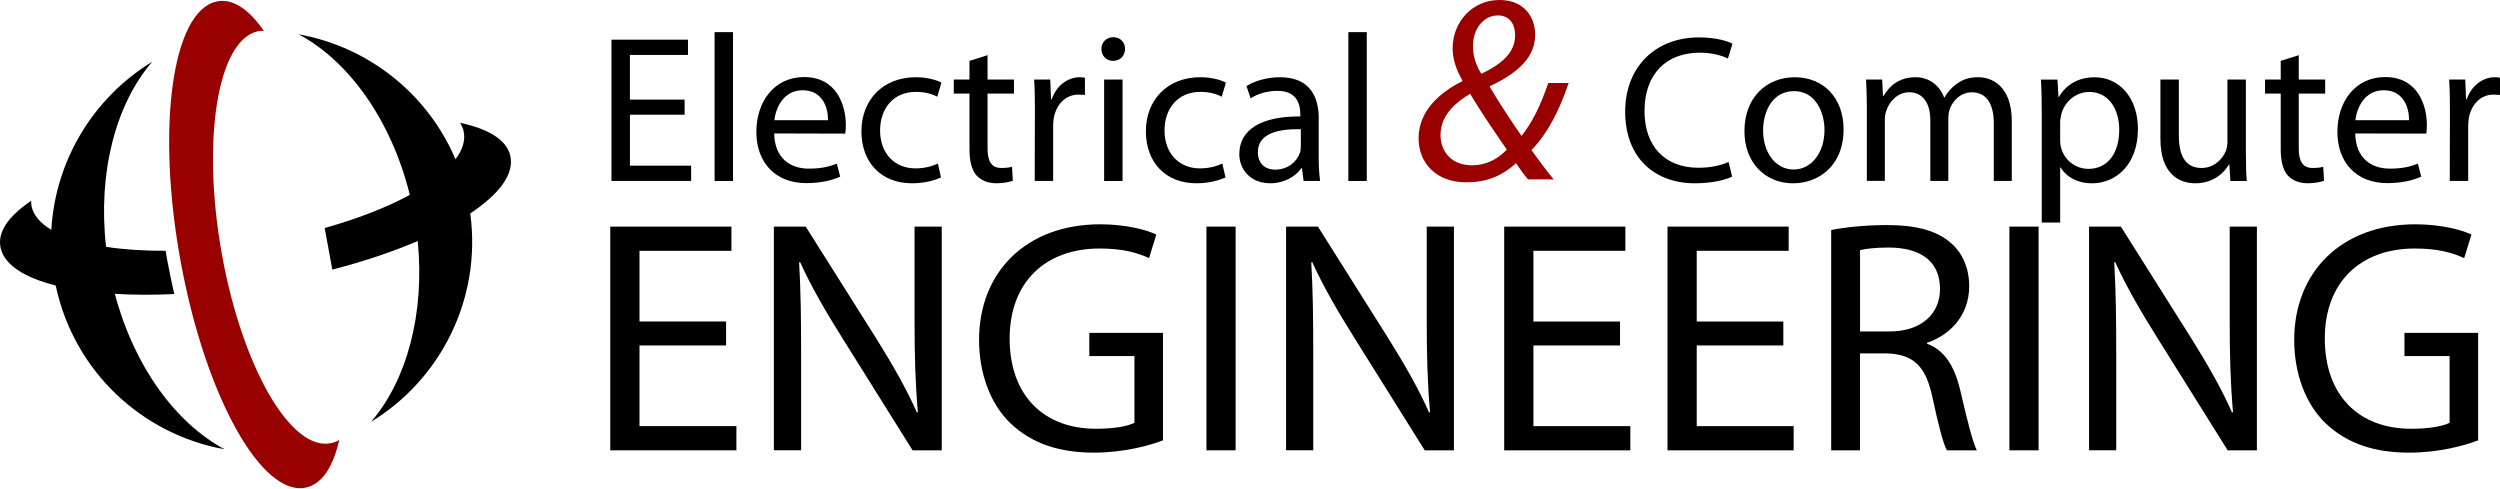
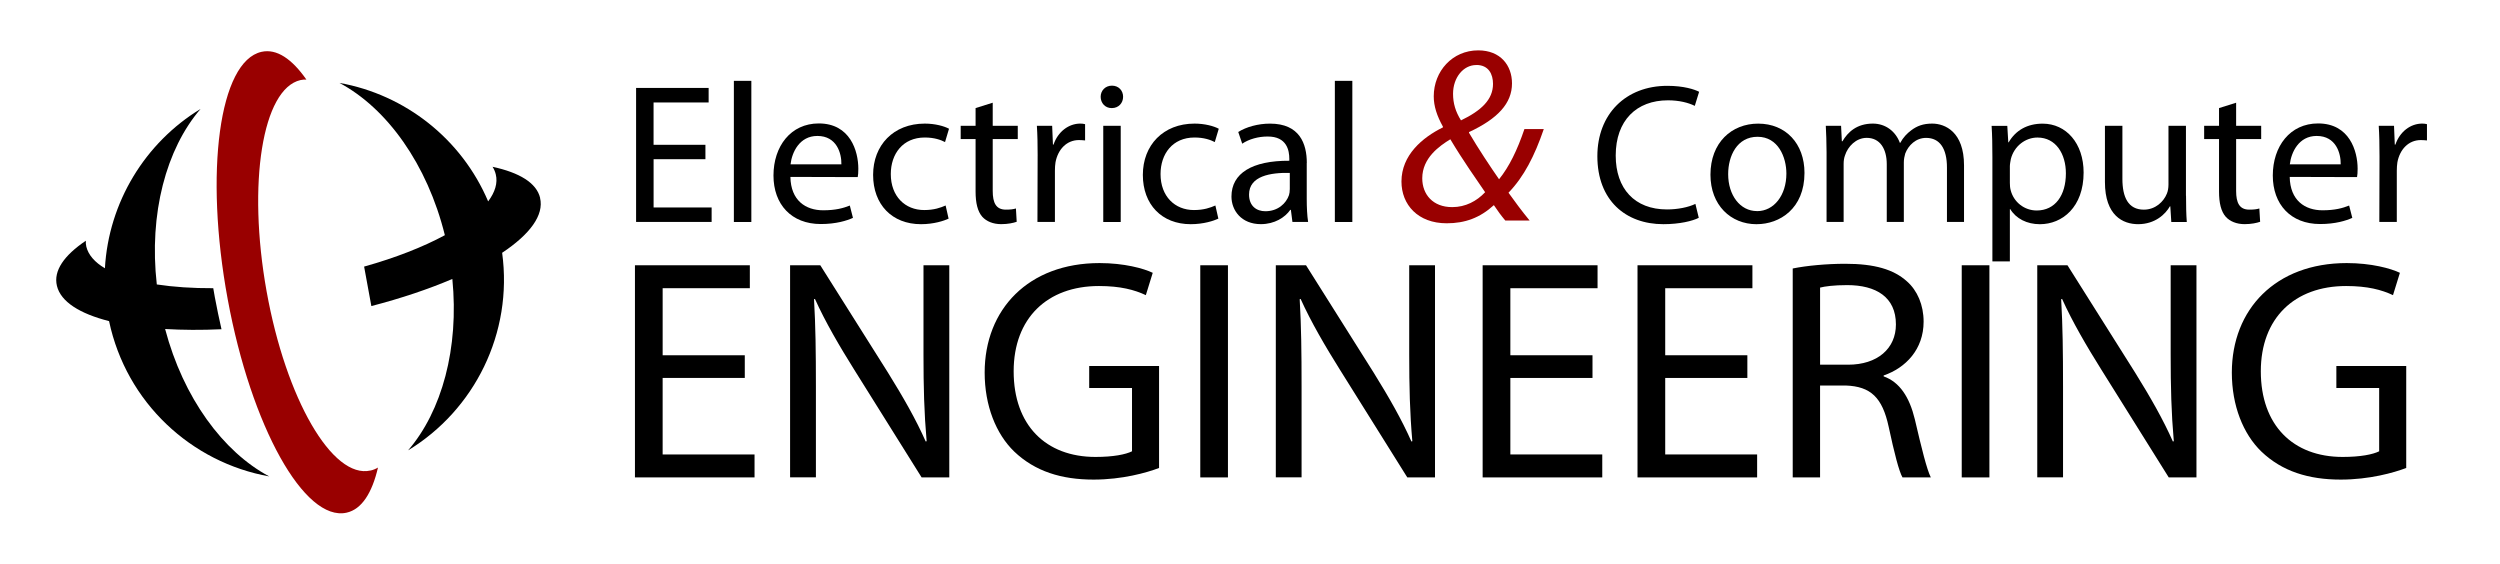
- <svg xmlns="http://www.w3.org/2000/svg" version="1.1" id="svg2185" x="0px" y="0px" width="300.496px" height="58.679px" viewBox="0 0 300.496 58.679" enable-background="new 0 0 300.496 58.679" xml:space="preserve">
+ <svg xmlns="http://www.w3.org/2000/svg" version="1.1" id="svg2185" x="0px" y="0px" width="260.25px" height="58.679px" viewBox="20.998 0 260.25 58.679" enable-background="new 20.998 0 260.25 58.679" xml:space="preserve">
  <g id="g2195">
-     <path id="path2197" d="M27.002,54.003c-5.875-3.129-10.898-9.98-13.199-18.684c2.207,0.129,4.602,0.148,7.145,0.027   c-0.301-1.324-0.586-2.68-0.844-4.059c-0.07-0.379-0.133-0.758-0.199-1.141c-2.621,0.012-5.031-0.152-7.156-0.476   c-1.016-8.965,1.188-17.195,5.547-22.246C11.245,11.711,6.643,19.273,6.17,27.625c-1.27-0.754-2.09-1.676-2.355-2.738   c-0.063-0.258-0.078-0.512-0.063-0.754C1.01,25.98-0.376,27.93,0.088,29.851c0.484,2.016,2.895,3.527,6.609,4.469   c2.188,10.344,10.434,17.926,20.316,19.688" />
-     <path id="path2199" d="M61.338,18.707c-0.461-1.922-2.645-3.215-6.031-3.949c0.18,0.285,0.32,0.602,0.406,0.953   c0.273,1.102-0.094,2.266-0.965,3.434c-3.359-7.918-10.523-13.531-18.852-15.02C41.913,7.324,47.038,14.43,49.26,23.426   c-2.754,1.488-6.242,2.863-10.234,3.98c0.035,0.188,0.07,0.383,0.105,0.574c0.277,1.5,0.551,2.976,0.813,4.429   c3.809-0.988,7.277-2.16,10.266-3.437c0.871,8.761-1.332,16.773-5.609,21.726c8.395-5.105,13.313-14.844,11.922-25.042   c3.504-2.328,5.336-4.77,4.805-6.961" />
-     <path id="path2201" fill="#990000" d="M39.834,53.253c-4.82,1.109-10.723-9.066-13.172-22.73   c-2.449-13.667-0.523-25.648,4.297-26.757c0.258-0.063,0.512-0.074,0.754-0.059c-1.832-2.621-3.77-3.953-5.695-3.52   c-5.344,1.191-7.262,15.234-4.281,31.367c2.977,16.129,9.727,28.234,15.07,27.043c1.922-0.43,3.227-2.5,3.977-5.719   c-0.285,0.168-0.602,0.301-0.953,0.383" />
-     <path id="path2203" d="M82.292,13.793h-6.574v6.121h7.355v1.836h-9.574V4.766h9.195v1.84h-6.98v5.367h6.574v1.813" />
-     <path id="path2205" d="M85.893,21.754h2.215V3.863h-2.215V21.754z" />
-     <path id="path2207" d="M93.077,14.449c0.176-1.535,1.133-3.602,3.398-3.602c2.469,0,3.074,2.215,3.047,3.602h-6.449H93.077z    M101.593,16.059c0.05-0.25,0.074-0.602,0.074-1.055c0-2.242-1.032-5.742-5.012-5.742c-3.551,0-5.742,2.895-5.742,6.602   c0,3.652,2.266,6.148,5.996,6.148c1.938,0,3.297-0.426,4.078-0.781l-0.398-1.563c-0.805,0.324-1.79,0.602-3.375,0.602   c-2.215,0-4.105-1.234-4.156-4.23l8.539,0.023" />
-     <path id="path2209" d="M113.112,21.328c-0.578,0.273-1.863,0.703-3.5,0.703c-3.68,0-6.07-2.492-6.07-6.25   c0-3.754,2.566-6.5,6.551-6.5c1.308,0,2.468,0.324,3.07,0.652l-0.504,1.688c-0.527-0.273-1.359-0.578-2.566-0.578   c-2.797,0-4.309,2.09-4.309,4.637c0,2.82,1.812,4.559,4.23,4.559c1.258,0,2.09-0.301,2.719-0.578l0.375,1.66" />
-     <path id="path2211" d="M118.702,6.637v2.922h3.176v1.688h-3.176v6.574c0,1.512,0.426,2.367,1.66,2.367   c0.602,0,0.953-0.047,1.281-0.148l0.098,1.688c-0.426,0.148-1.106,0.301-1.965,0.301c-1.031,0-1.863-0.352-2.391-0.93   c-0.601-0.68-0.855-1.762-0.855-3.199v-6.652h-1.887V9.559h1.887V7.316l2.164-0.68" />
-     <path id="path2213" d="M124.397,13.363c0-1.434-0.023-2.668-0.097-3.805h1.937l0.098,2.391h0.074   c0.551-1.637,1.914-2.668,3.398-2.668c0.223,0,0.403,0.023,0.602,0.074v2.063c-0.25-0.023-0.477-0.047-0.777-0.047   c-1.559,0-2.668,1.184-2.973,2.82c-0.051,0.324-0.074,0.68-0.074,1.059v6.5h-2.215l0.023-8.391" />
-     <path id="path2215" d="M132.714,21.754V9.559h2.214v12.195H132.714z M133.772,7.316c-0.828,0-1.387-0.652-1.387-1.434   c0-0.777,0.579-1.41,1.434-1.41c0.856,0,1.41,0.629,1.41,1.41c0,0.777-0.554,1.434-1.433,1.434H133.772" />
-     <path id="path2217" d="M147.303,21.328c-0.578,0.273-1.863,0.703-3.5,0.703c-3.675,0-6.07-2.492-6.07-6.25   c0-3.754,2.567-6.5,6.551-6.5c1.309,0,2.469,0.324,3.07,0.652l-0.504,1.688c-0.527-0.273-1.359-0.578-2.566-0.578   c-2.797,0-4.309,2.09-4.309,4.637c0,2.82,1.813,4.559,4.231,4.559c1.258,0,2.09-0.301,2.719-0.578l0.375,1.66" />
-     <path id="path2219" d="M156.35,17.648c0,0.227-0.022,0.477-0.097,0.703c-0.353,1.031-1.383,2.039-2.996,2.039   c-1.106,0-2.063-0.652-2.063-2.113c0-2.367,2.746-2.797,5.164-2.746v2.113L156.35,17.648z M158.514,14.273   c0-2.441-0.906-4.988-4.66-4.988c-1.535,0-3.022,0.426-4.031,1.059l0.504,1.484c0.855-0.578,2.04-0.906,3.199-0.906   c2.492-0.023,2.771,1.813,2.771,2.82v0.25c-4.711-0.023-7.333,1.586-7.333,4.535c0,1.762,1.257,3.5,3.726,3.5   c1.737,0,3.071-0.855,3.728-1.813h0.074l0.198,1.535h1.987c-0.125-0.828-0.174-1.863-0.174-2.922V14.27" />
-     <path id="path2221" d="M162.069,21.754h2.216V3.863h-2.216V21.754z" />
-     <path id="path2223" d="M208.19,21.227c-0.78,0.402-2.418,0.805-4.483,0.805c-4.785,0-8.363-3.023-8.363-8.617   c0-5.34,3.601-8.918,8.867-8.918c2.09,0,3.449,0.453,4.031,0.754l-0.552,1.785c-0.806-0.402-1.987-0.703-3.397-0.703   c-3.981,0-6.625,2.543-6.625,7.004c0,4.184,2.39,6.828,6.5,6.828c1.358,0,2.717-0.273,3.601-0.703l0.426,1.762" />
-     <path id="path2225" d="M215.574,20.371c-2.142,0-3.652-2.016-3.652-4.684c0-2.316,1.131-4.734,3.726-4.734   c2.617,0,3.653,2.594,3.653,4.66c0,2.77-1.586,4.762-3.704,4.762h-0.022V20.371z M215.55,22.031c2.894,0,6.046-1.965,6.046-6.5   c0-3.703-2.367-6.246-5.871-6.246c-3.351,0-6.048,2.391-6.048,6.477c0,3.852,2.568,6.273,5.845,6.273h0.024" />
-     <path id="path2227" d="M224.393,12.859c0-1.281-0.05-2.293-0.097-3.301h1.937l0.099,1.965h0.073   c0.681-1.156,1.813-2.242,3.856-2.242c1.636,0,2.894,1.008,3.425,2.441h0.047c0.375-0.703,0.879-1.207,1.384-1.586   c0.729-0.551,1.512-0.855,2.668-0.855c1.637,0,4.03,1.059,4.03,5.289v7.18h-2.164v-6.902c0-2.367-0.883-3.754-2.644-3.754   c-1.282,0-2.239,0.93-2.646,1.988c-0.098,0.324-0.176,0.73-0.176,1.105v7.559h-2.164v-7.305c0-1.965-0.854-3.352-2.543-3.352   c-1.358,0-2.394,1.105-2.746,2.215c-0.125,0.324-0.176,0.703-0.176,1.082v7.355h-2.164v-8.895" />
-     <path id="path2229" d="M247.628,14.676c0-0.273,0.074-0.602,0.125-0.906c0.424-1.66,1.863-2.719,3.375-2.719   c2.343,0,3.601,2.09,3.601,4.535c0,2.797-1.358,4.711-3.703,4.711c-1.558,0-2.922-1.059-3.301-2.594   c-0.074-0.273-0.097-0.602-0.097-0.906v-2.113V14.676z M245.414,26.746h2.215v-6.625h0.049c0.728,1.207,2.115,1.914,3.755,1.914   c2.844,0,5.543-2.168,5.543-6.551c0-3.703-2.214-6.195-5.19-6.195c-1.966,0-3.427,0.855-4.31,2.367h-0.048l-0.125-2.09h-1.987   c0.074,1.156,0.099,2.418,0.099,3.98V26.75" />
-     <path id="path2231" d="M269.957,18.43c0,1.258,0.022,2.367,0.097,3.324h-1.964l-0.125-1.988h-0.051   c-0.552,0.98-1.863,2.266-4.029,2.266c-1.913,0-4.206-1.082-4.206-5.34V9.563h2.215v6.727c0,2.316,0.728,3.902,2.719,3.902   c1.484,0,2.521-1.031,2.923-2.039c0.125-0.301,0.198-0.703,0.198-1.133V9.563h2.216v8.867" />
-     <path id="path2233" d="M276.307,6.637v2.922h3.176v1.688h-3.176v6.574c0,1.512,0.426,2.367,1.661,2.367   c0.601,0,0.957-0.047,1.281-0.148l0.101,1.688c-0.425,0.148-1.108,0.301-1.966,0.301c-1.03,0-1.862-0.352-2.389-0.93   c-0.603-0.68-0.856-1.762-0.856-3.199v-6.652h-1.886V9.559h1.886V7.316l2.164-0.68" />
-     <path id="path2235" d="M283.112,14.449c0.177-1.535,1.134-3.602,3.402-3.602c2.469,0,3.071,2.215,3.047,3.602H283.112z    M291.632,16.059c0.05-0.25,0.074-0.602,0.074-1.055c0-2.242-1.031-5.742-5.013-5.742c-3.551,0-5.741,2.895-5.741,6.602   c0,3.652,2.266,6.148,5.996,6.148c1.936,0,3.301-0.426,4.081-0.781l-0.401-1.563c-0.805,0.324-1.785,0.602-3.375,0.602   c-2.215,0-4.106-1.234-4.157-4.23l8.543,0.023" />
-     <path id="path2237" d="M294.479,13.363c0-1.434-0.022-2.668-0.097-3.805h1.937l0.099,2.391h0.074   c0.555-1.637,1.913-2.668,3.401-2.668c0.224,0,0.403,0.023,0.603,0.074v2.063c-0.25-0.023-0.478-0.047-0.777-0.047   c-1.563,0-2.668,1.184-2.973,2.82c-0.047,0.324-0.074,0.68-0.074,1.059v6.5h-2.215l0.022-8.391" />
-     <path id="path2239" d="M87.276,41.523h-10.41v9.695h11.648v2.91h-15.16v-26.89h14.563v2.91H76.866v8.496h10.41v2.871" />
-     <path id="path2241" d="M93.018,54.128v-26.89h3.828l8.579,13.605c1.953,3.148,3.55,5.941,4.785,8.734l0.117-0.039   c-0.316-3.59-0.399-6.859-0.399-11.012V27.238h3.27v26.89h-3.508l-8.535-13.645c-1.875-2.992-3.668-6.063-4.984-8.977l-0.117,0.035   c0.195,3.391,0.238,6.621,0.238,11.09v11.488h-3.27" />
-     <path id="path2243" d="M139.784,52.933c-1.555,0.598-4.668,1.473-8.297,1.473c-4.066,0-7.418-1.035-10.055-3.551   c-2.312-2.23-3.75-5.824-3.75-10.012c0-8.02,5.547-13.882,14.563-13.882c3.109,0,5.586,0.676,6.742,1.234l-0.875,2.832   c-1.434-0.676-3.23-1.156-5.941-1.156c-6.543,0-10.813,4.066-10.813,10.813c0,6.82,4.067,10.852,10.371,10.852   c2.274,0,3.828-0.316,4.629-0.715V42.8h-5.426v-2.793h8.856v12.926" />
-     <path id="path2245" d="M145.011,54.128h3.507v-26.89h-3.507V54.128z" />
-     <path id="path2247" d="M154.585,54.128v-26.89h3.828l8.573,13.605c1.953,3.148,3.552,5.941,4.785,8.734l0.117-0.039   c-0.315-3.59-0.397-6.859-0.397-11.012V27.238h3.27v26.89h-3.512l-8.535-13.645c-1.875-2.992-3.668-6.063-4.985-8.977l-0.117,0.035   c0.199,3.391,0.238,6.621,0.238,11.09v11.488h-3.269" />
-     <path id="path2249" d="M194.725,41.523h-10.41v9.695h11.649v2.91h-15.162v-26.89h14.564v2.91h-11.052v8.496h10.41v2.871" />
-     <path id="path2251" d="M214.354,41.523h-10.41v9.695h11.649v2.91h-15.161v-26.89h14.563v2.91h-11.052v8.496h10.41v2.871" />
-     <path id="path2253" d="M223.574,30.07c0.598-0.156,1.754-0.316,3.43-0.316c3.668,0,6.183,1.515,6.183,4.984   c0,3.07-2.351,5.105-6.062,5.105h-3.551V30.07z M220.1,54.128h3.469V42.48h3.271c3.147,0.117,4.625,1.516,5.425,5.227   c0.719,3.352,1.313,5.664,1.754,6.422h3.59c-0.515-1.035-1.155-3.629-2.03-7.379c-0.677-2.793-1.914-4.707-3.949-5.426v-0.117   c2.793-0.957,5.065-3.309,5.065-6.82c0-2.113-0.797-3.949-2.112-5.105c-1.677-1.516-4.106-2.23-7.817-2.23   c-2.351,0-4.906,0.238-6.66,0.598V54.14" />
-     <path id="path2255" d="M241.526,54.128h3.509v-26.89h-3.509V54.128z" />
-     <path id="path2257" d="M251.1,54.128v-26.89h3.827l8.576,13.605c1.953,3.148,3.55,5.941,4.785,8.734l0.116-0.039   c-0.315-3.59-0.397-6.859-0.397-11.012V27.238h3.269v26.89h-3.512l-8.535-13.645c-1.875-2.992-3.668-6.063-4.983-8.977   l-0.117,0.035c0.195,3.391,0.238,6.621,0.238,11.09v11.488h-3.271" />
-     <path id="path2259" d="M297.862,52.933c-1.555,0.598-4.663,1.473-8.297,1.473c-4.065,0-7.422-1.035-10.054-3.551   c-2.313-2.23-3.75-5.824-3.75-10.012c0-8.02,5.542-13.882,14.563-13.882c3.108,0,5.586,0.676,6.741,1.234l-0.875,2.832   c-1.433-0.676-3.229-1.156-5.94-1.156c-6.543,0-10.813,4.066-10.813,10.813c0,6.82,4.067,10.852,10.371,10.852   c2.274,0,3.827-0.316,4.629-0.715V42.8h-5.425v-2.793h8.855v12.926" />
-     <path id="path2261" fill="#990000" d="M176.925,19.867c-2.422,0-3.778-1.602-3.778-3.652c0-2.578,2.172-4.094,3.56-4.945   c1.573,2.645,3.397,5.227,4.41,6.711c-1.07,1.133-2.488,1.887-4.156,1.887h-0.028H176.925z M186.753,21.566   c-1.035-1.258-1.887-2.426-2.676-3.523c1.952-2.016,3.307-4.66,4.473-8.063h-2.454c-0.91,2.676-1.921,4.754-3.214,6.359   c-1.098-1.574-2.641-3.902-3.809-5.891v-0.09c3.651-1.699,5.448-3.648,5.448-6.172c0-2.27-1.448-4.188-4.28-4.188   c-3.277,0-5.638,2.645-5.638,5.824c0,1.258,0.407,2.484,1.164,3.844v0.094c-2.613,1.289-5.257,3.523-5.257,6.863   c0,2.93,2.078,5.293,5.734,5.293c2.328,0,4.215-0.691,5.979-2.301c0.504,0.754,0.914,1.32,1.446,1.949h3.086H186.753z    M180.011,1.852c1.541,0,2.105,1.16,2.105,2.395c0,2.012-1.509,3.398-4.06,4.629c-0.69-1.098-1.007-2.168-1.007-3.367   c0-2.078,1.32-3.648,2.929-3.648h0.032" />
+     <path id="path2197" d="M49.027,49.596c-4.825-2.57-8.951-8.198-10.84-15.346c1.813,0.106,3.779,0.122,5.868,0.023   c-0.247-1.088-0.481-2.201-0.693-3.334c-0.058-0.311-0.109-0.622-0.164-0.937c-2.152,0.009-4.132-0.125-5.877-0.391   c-0.834-7.362,0.976-14.122,4.556-18.271c-5.791,3.52-9.57,9.73-9.958,16.589c-1.043-0.619-1.717-1.376-1.935-2.249   c-0.051-0.212-0.064-0.42-0.051-0.619c-2.252,1.518-3.391,3.118-3.009,4.696c0.398,1.656,2.377,2.897,5.428,3.671   c1.796,8.495,8.569,14.722,16.686,16.169" />
+     <path id="path2199" d="M77.227,20.607c-0.378-1.579-2.172-2.641-4.953-3.244c0.147,0.234,0.263,0.494,0.333,0.783   c0.225,0.905-0.077,1.861-0.792,2.82c-2.759-6.503-8.643-11.113-15.482-12.335c4.94,2.627,9.15,8.463,10.975,15.852   c-2.262,1.223-5.127,2.352-8.406,3.269c0.029,0.154,0.058,0.314,0.087,0.472c0.228,1.232,0.453,2.444,0.667,3.638   c3.128-0.813,5.977-1.773,8.431-2.823c0.715,7.195-1.094,13.776-4.607,17.843c6.894-4.193,10.933-12.19,9.791-20.567   c2.878-1.912,4.382-3.917,3.946-5.717" />
+     <path id="path2201" fill="#990000" d="M59.566,48.979c-3.959,0.912-8.807-7.445-10.818-18.668   c-2.012-11.225-0.43-21.064,3.529-21.975c0.212-0.051,0.42-0.061,0.619-0.048c-1.504-2.152-3.096-3.247-4.677-2.891   c-4.389,0.979-5.964,12.512-3.516,25.762c2.444,13.246,7.988,23.188,12.377,22.21c1.578-0.353,2.65-2.053,3.266-4.697   c-0.234,0.139-0.494,0.248-0.783,0.314" />
+     <path id="path2203" d="M94.436,16.571h-5.399v5.027h6.041v1.508h-7.863V9.157h7.552v1.511h-5.733v4.408h5.399v1.489" />
+     <path id="path2205" d="M97.394,23.109h1.819V8.416h-1.819V23.109z" />
+     <path id="path2207" d="M103.293,17.11c0.145-1.261,0.931-2.958,2.792-2.958c2.027,0,2.525,1.819,2.502,2.958h-5.297H103.293z    M110.288,18.432c0.042-0.205,0.062-0.494,0.062-0.866c0-1.841-0.848-4.716-4.117-4.716c-2.917,0-4.716,2.377-4.716,5.422   c0,3,1.861,5.05,4.925,5.05c1.591,0,2.708-0.35,3.349-0.642l-0.327-1.283c-0.661,0.266-1.47,0.494-2.772,0.494   c-1.819,0-3.372-1.014-3.413-3.475l7.013,0.02" />
+     <path id="path2209" d="M119.749,22.76c-0.475,0.224-1.53,0.578-2.875,0.578c-3.021,0-4.985-2.047-4.985-5.133   c0-3.083,2.107-5.338,5.38-5.338c1.074,0,2.027,0.266,2.521,0.536l-0.414,1.386c-0.433-0.225-1.116-0.475-2.107-0.475   c-2.297,0-3.539,1.716-3.539,3.808c0,2.316,1.488,3.744,3.475,3.744c1.033,0,1.716-0.247,2.232-0.475l0.308,1.363" />
+     <path id="path2211" d="M124.34,10.694v2.4h2.608v1.386h-2.608v5.399c0,1.241,0.35,1.944,1.363,1.944   c0.495,0,0.783-0.038,1.053-0.122l0.08,1.386c-0.35,0.122-0.909,0.247-1.614,0.247c-0.847,0-1.53-0.289-1.964-0.764   c-0.493-0.558-0.702-1.447-0.702-2.627v-5.463h-1.55v-1.386h1.55v-1.842l1.777-0.558" />
+     <path id="path2213" d="M129.017,16.218c0-1.178-0.019-2.191-0.08-3.125h1.591l0.081,1.963h0.061   c0.452-1.344,1.572-2.191,2.791-2.191c0.183,0,0.331,0.02,0.495,0.061v1.694c-0.205-0.019-0.392-0.039-0.639-0.039   c-1.28,0-2.191,0.972-2.441,2.316c-0.042,0.267-0.061,0.558-0.061,0.87v5.338h-1.819l0.019-6.891" />
+     <path id="path2215" d="M135.847,23.109V13.094h1.818v10.016H135.847z M136.716,11.252c-0.68,0-1.139-0.536-1.139-1.177   c0-0.638,0.475-1.158,1.178-1.158c0.703,0,1.158,0.517,1.158,1.158c0,0.638-0.455,1.177-1.177,1.177H136.716" />
+     <path id="path2217" d="M147.829,22.76c-0.475,0.224-1.53,0.578-2.875,0.578c-3.018,0-4.985-2.047-4.985-5.133   c0-3.083,2.108-5.338,5.381-5.338c1.074,0,2.027,0.266,2.521,0.536l-0.414,1.386c-0.433-0.225-1.116-0.475-2.107-0.475   c-2.298,0-3.539,1.716-3.539,3.808c0,2.316,1.489,3.744,3.475,3.744c1.033,0,1.716-0.247,2.233-0.475l0.308,1.363" />
+     <path id="path2219" d="M155.259,19.738c0,0.186-0.018,0.391-0.079,0.577c-0.29,0.847-1.136,1.675-2.461,1.675   c-0.909,0-1.695-0.536-1.695-1.736c0-1.944,2.256-2.297,4.242-2.255v1.735L155.259,19.738z M157.037,16.966   c0-2.005-0.744-4.097-3.827-4.097c-1.261,0-2.482,0.35-3.311,0.869l0.414,1.219c0.702-0.475,1.675-0.745,2.627-0.745   c2.047-0.019,2.275,1.489,2.275,2.316v0.206c-3.869-0.02-6.022,1.303-6.022,3.725c0,1.447,1.033,2.875,3.061,2.875   c1.427,0,2.522-0.703,3.062-1.489h0.062l0.162,1.261h1.632c-0.103-0.68-0.143-1.53-0.143-2.4v-3.744" />
+     <path id="path2221" d="M159.956,23.109h1.82V8.416h-1.82V23.109z" />
+     <path id="path2223" d="M197.835,22.676c-0.642,0.33-1.986,0.661-3.683,0.661c-3.93,0-6.869-2.483-6.869-7.077   c0-4.386,2.958-7.325,7.283-7.325c1.717,0,2.832,0.373,3.311,0.62l-0.452,1.466c-0.663-0.331-1.633-0.578-2.791-0.578   c-3.27,0-5.44,2.088-5.44,5.752c0,3.436,1.962,5.608,5.338,5.608c1.116,0,2.23-0.225,2.957-0.578l0.35,1.447" />
+     <path id="path2225" d="M203.899,21.974c-1.759,0-2.999-1.655-2.999-3.846c0-1.903,0.929-3.889,3.06-3.889   c2.149,0,3.001,2.13,3.001,3.828c0,2.274-1.304,3.911-3.043,3.911h-0.019V21.974z M203.88,23.337c2.376,0,4.965-1.614,4.965-5.338   c0-3.042-1.944-5.13-4.821-5.13c-2.752,0-4.968,1.963-4.968,5.319c0,3.164,2.11,5.152,4.801,5.152h0.021" />
+     <path id="path2227" d="M211.142,15.804c0-1.052-0.04-1.883-0.079-2.71h1.591l0.08,1.614h0.061c0.56-0.95,1.49-1.842,3.167-1.842   c1.345,0,2.377,0.828,2.813,2.005h0.039c0.309-0.577,0.722-0.991,1.137-1.302c0.6-0.453,1.241-0.703,2.191-0.703   c1.344,0,3.311,0.87,3.311,4.344v5.896h-1.777v-5.669c0-1.944-0.726-3.083-2.172-3.083c-1.054,0-1.84,0.764-2.173,1.633   c-0.08,0.267-0.144,0.6-0.144,0.908v6.208h-1.777v-5.999c0-1.614-0.702-2.753-2.089-2.753c-1.116,0-1.966,0.908-2.256,1.819   c-0.103,0.266-0.145,0.577-0.145,0.889V23.1h-1.777v-7.305" />
+     <path id="path2229" d="M230.225,17.296c0-0.225,0.062-0.495,0.103-0.745c0.349-1.364,1.531-2.233,2.772-2.233   c1.924,0,2.957,1.717,2.957,3.725c0,2.296-1.115,3.869-3.041,3.869c-1.279,0-2.399-0.869-2.711-2.13   c-0.062-0.225-0.08-0.494-0.08-0.745v-1.735V17.296z M228.407,27.209h1.818v-5.441h0.04c0.598,0.991,1.737,1.572,3.084,1.572   c2.336,0,4.553-1.78,4.553-5.38c0-3.042-1.818-5.088-4.263-5.088c-1.614,0-2.814,0.703-3.539,1.944h-0.04l-0.103-1.716h-1.633   c0.062,0.949,0.082,1.985,0.082,3.269v10.843" />
+     <path id="path2231" d="M248.564,20.379c0,1.033,0.018,1.944,0.079,2.73h-1.613l-0.103-1.633h-0.042   c-0.453,0.805-1.53,1.861-3.31,1.861c-1.571,0-3.453-0.889-3.453-4.386v-5.855h1.818v5.524c0,1.903,0.598,3.205,2.232,3.205   c1.22,0,2.07-0.847,2.401-1.675c0.103-0.247,0.163-0.577,0.163-0.93v-6.125h1.819v7.283" />
+     <path id="path2233" d="M253.779,10.694v2.4h2.608v1.386h-2.608v5.399c0,1.241,0.351,1.944,1.364,1.944   c0.494,0,0.786-0.038,1.053-0.122l0.082,1.386c-0.349,0.122-0.91,0.247-1.614,0.247c-0.846,0-1.529-0.289-1.962-0.764   c-0.495-0.558-0.703-1.447-0.703-2.627v-5.463h-1.549v-1.386h1.549v-1.842l1.777-0.558" />
+     <path id="path2235" d="M259.368,17.11c0.146-1.261,0.932-2.958,2.794-2.958c2.028,0,2.523,1.819,2.503,2.958H259.368z    M266.366,18.432c0.04-0.205,0.061-0.494,0.061-0.866c0-1.841-0.847-4.716-4.116-4.716c-2.917,0-4.715,2.377-4.715,5.422   c0,3,1.86,5.05,4.924,5.05c1.59,0,2.711-0.35,3.352-0.642l-0.329-1.283c-0.662,0.266-1.467,0.494-2.772,0.494   c-1.818,0-3.372-1.014-3.414-3.475l7.017,0.02" />
+     <path id="path2237" d="M268.704,16.218c0-1.178-0.019-2.191-0.08-3.125h1.591l0.081,1.963h0.062   c0.455-1.344,1.57-2.191,2.793-2.191c0.184,0,0.331,0.02,0.494,0.061v1.694c-0.205-0.019-0.392-0.039-0.638-0.039   c-1.284,0-2.191,0.972-2.441,2.316c-0.038,0.267-0.061,0.558-0.061,0.87v5.338h-1.819l0.019-6.891" />
+     <path id="path2239" d="M98.529,39.345h-8.55v7.963h9.567v2.391H87.096V27.614h11.96v2.39h-9.076v6.978h8.55v2.358" />
+     <path id="path2241" d="M103.246,49.699V27.614h3.144l7.045,11.174c1.604,2.585,2.916,4.879,3.93,7.173l0.096-0.032   c-0.26-2.947-0.328-5.633-0.328-9.044v-9.271h2.686v22.085h-2.881l-7.01-11.206c-1.54-2.458-3.012-4.979-4.094-7.373l-0.096,0.029   c0.161,2.785,0.196,5.438,0.196,9.108v9.435h-2.686" />
+     <path id="path2243" d="M141.654,48.716c-1.278,0.491-3.834,1.21-6.815,1.21c-3.339,0-6.092-0.851-8.258-2.917   c-1.899-1.831-3.08-4.782-3.08-8.222c0-6.586,4.556-11.401,11.96-11.401c2.553,0,4.588,0.555,5.537,1.014l-0.719,2.325   c-1.178-0.555-2.652-0.95-4.879-0.95c-5.374,0-8.88,3.34-8.88,8.88c0,5.602,3.34,8.912,8.518,8.912c1.868,0,3.145-0.26,3.802-0.587   v-6.587h-4.457v-2.293h7.273v10.615" />
+     <path id="path2245" d="M145.947,49.699h2.88V27.614h-2.88V49.699z" />
+     <path id="path2247" d="M153.81,49.699V27.614h3.145l7.04,11.174c1.604,2.585,2.917,4.879,3.931,7.173l0.096-0.032   c-0.259-2.947-0.325-5.633-0.325-9.044v-9.271h2.685v22.085h-2.884l-7.011-11.206c-1.54-2.458-3.012-4.979-4.094-7.373   l-0.097,0.029c0.163,2.785,0.196,5.438,0.196,9.108v9.435h-2.685" />
+     <path id="path2249" d="M186.777,39.345h-8.551v7.963h9.568v2.391h-12.453V27.614h11.962v2.39h-9.077v6.978h8.551v2.358" />
+     <path id="path2251" d="M202.898,39.345h-8.551v7.963h9.568v2.391h-12.452V27.614h11.961v2.39h-9.077v6.978h8.551v2.358" />
+     <path id="path2253" d="M210.469,29.939c0.491-0.128,1.44-0.259,2.817-0.259c3.013,0,5.077,1.245,5.077,4.093   c0,2.521-1.93,4.192-4.979,4.192h-2.916V29.939z M207.617,49.699h2.85v-9.567h2.686c2.585,0.097,3.799,1.245,4.455,4.293   c0.591,2.752,1.079,4.651,1.44,5.274h2.948c-0.423-0.851-0.948-2.98-1.667-6.061c-0.557-2.294-1.572-3.866-3.243-4.456v-0.096   c2.294-0.786,4.16-2.718,4.16-5.603c0-1.735-0.655-3.243-1.735-4.192c-1.377-1.245-3.372-1.832-6.421-1.832   c-1.93,0-4.028,0.195-5.47,0.491v21.757" />
+     <path id="path2255" d="M225.214,49.699h2.881V27.614h-2.881V49.699z" />
+     <path id="path2257" d="M233.077,49.699V27.614h3.144l7.043,11.174c1.604,2.585,2.916,4.879,3.931,7.173l0.096-0.032   c-0.26-2.947-0.327-5.633-0.327-9.044v-9.271h2.685v22.085h-2.884l-7.01-11.206c-1.54-2.458-3.013-4.979-4.094-7.373l-0.096,0.029   c0.16,2.785,0.195,5.438,0.195,9.108v9.435h-2.686" />
+     <path id="path2259" d="M271.481,48.716c-1.276,0.491-3.829,1.21-6.813,1.21c-3.339,0-6.096-0.851-8.258-2.917   c-1.898-1.831-3.078-4.782-3.078-8.222c0-6.586,4.551-11.401,11.96-11.401c2.552,0,4.587,0.555,5.536,1.014l-0.719,2.325   c-1.177-0.555-2.653-0.95-4.879-0.95c-5.374,0-8.881,3.34-8.881,8.88c0,5.602,3.34,8.912,8.518,8.912   c1.867,0,3.143-0.26,3.802-0.587v-6.587h-4.456v-2.293h7.273v10.615" />
+     <path id="path2261" fill="#990000" d="M172.158,21.56c-1.989,0-3.103-1.315-3.103-3c0-2.117,1.783-3.362,2.923-4.061   c1.292,2.171,2.79,4.292,3.622,5.511c-0.879,0.931-2.043,1.55-3.414,1.55h-0.022H172.158z M180.23,22.955   c-0.851-1.033-1.55-1.992-2.198-2.894c1.604-1.655,2.716-3.827,3.673-6.622h-2.016c-0.747,2.198-1.577,3.904-2.639,5.223   c-0.901-1.292-2.169-3.205-3.128-4.837v-0.074c2.998-1.396,4.475-2.997,4.475-5.069c0-1.864-1.189-3.439-3.516-3.439   c-2.691,0-4.63,2.172-4.63,4.784c0,1.033,0.334,2.04,0.955,3.156v0.077c-2.146,1.059-4.316,2.894-4.316,5.637   c0,2.406,1.707,4.347,4.709,4.347c1.913,0,3.462-0.568,4.911-1.889c0.414,0.619,0.751,1.084,1.188,1.6h2.534H180.23z    M174.692,6.764c1.266,0,1.729,0.953,1.729,1.966c0,1.652-1.239,2.791-3.334,3.801c-0.566-0.901-0.827-1.78-0.827-2.765   c0-1.707,1.085-2.996,2.405-2.996h0.026" />
  </g>
</svg>
